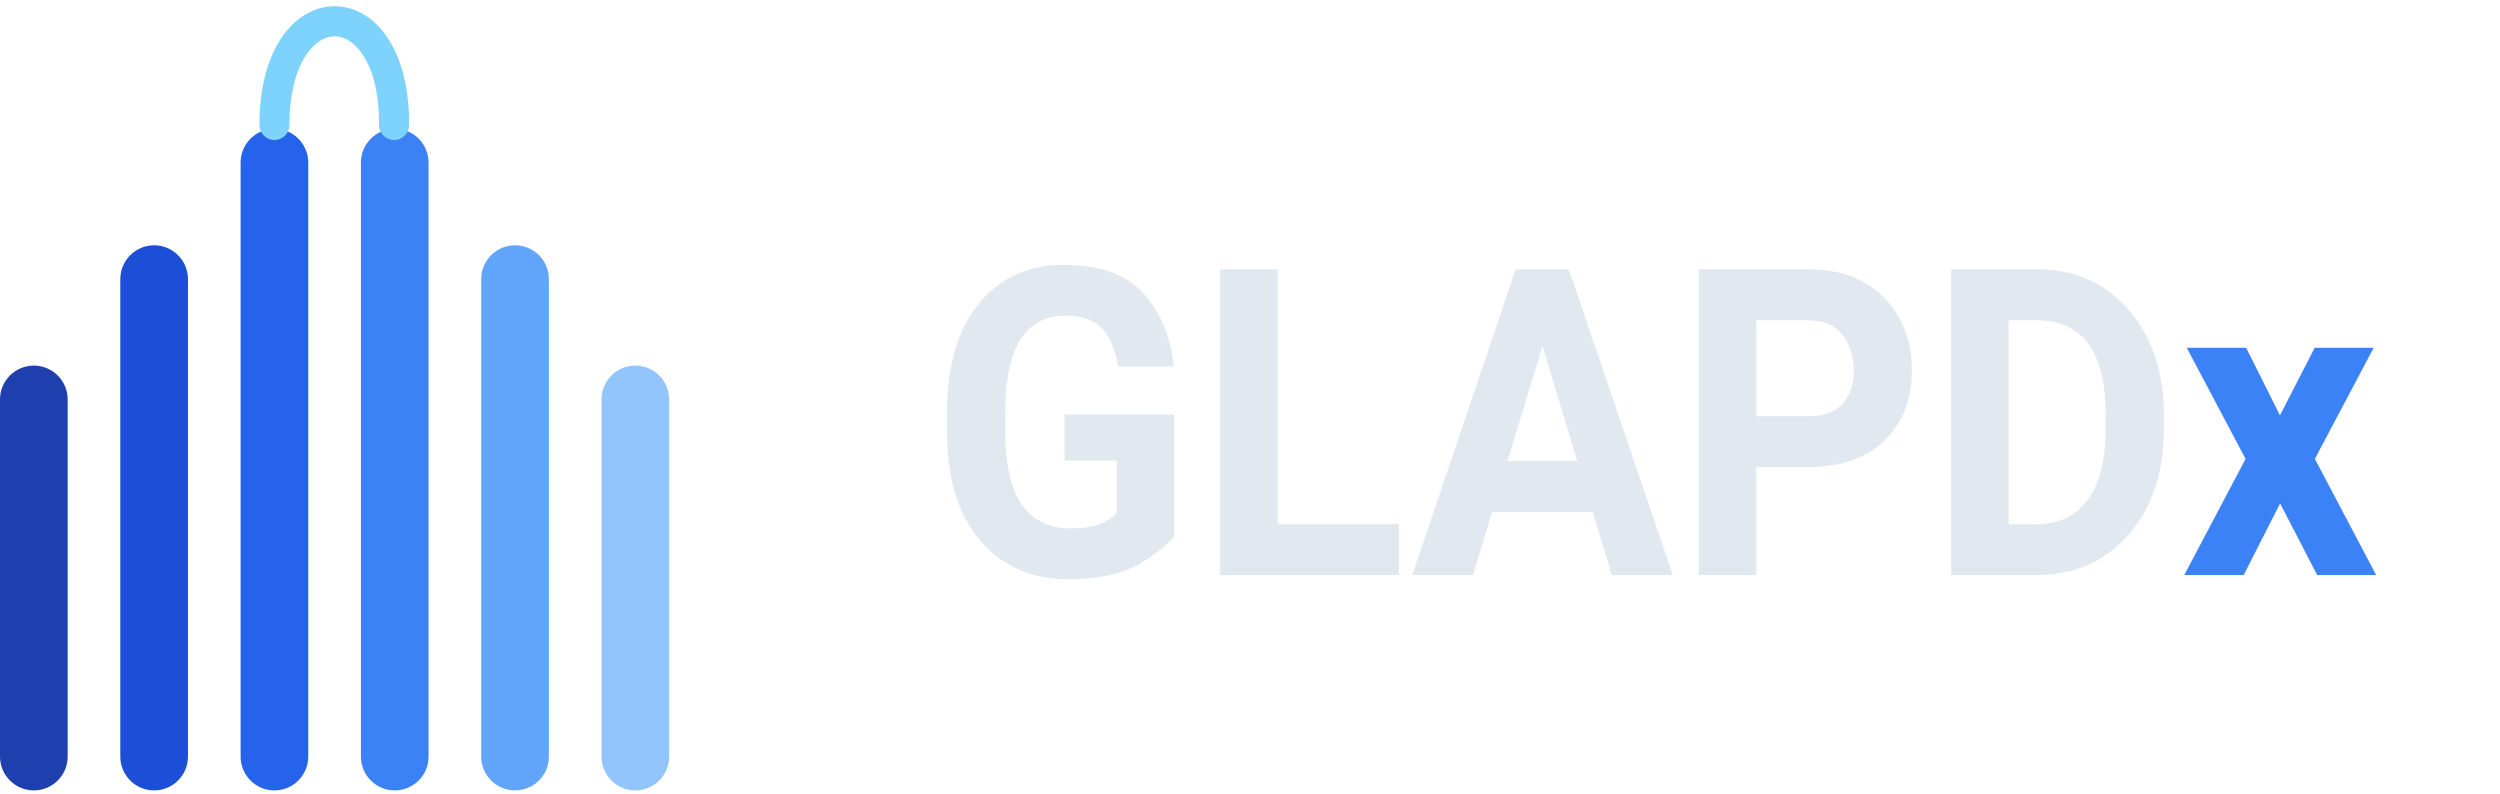
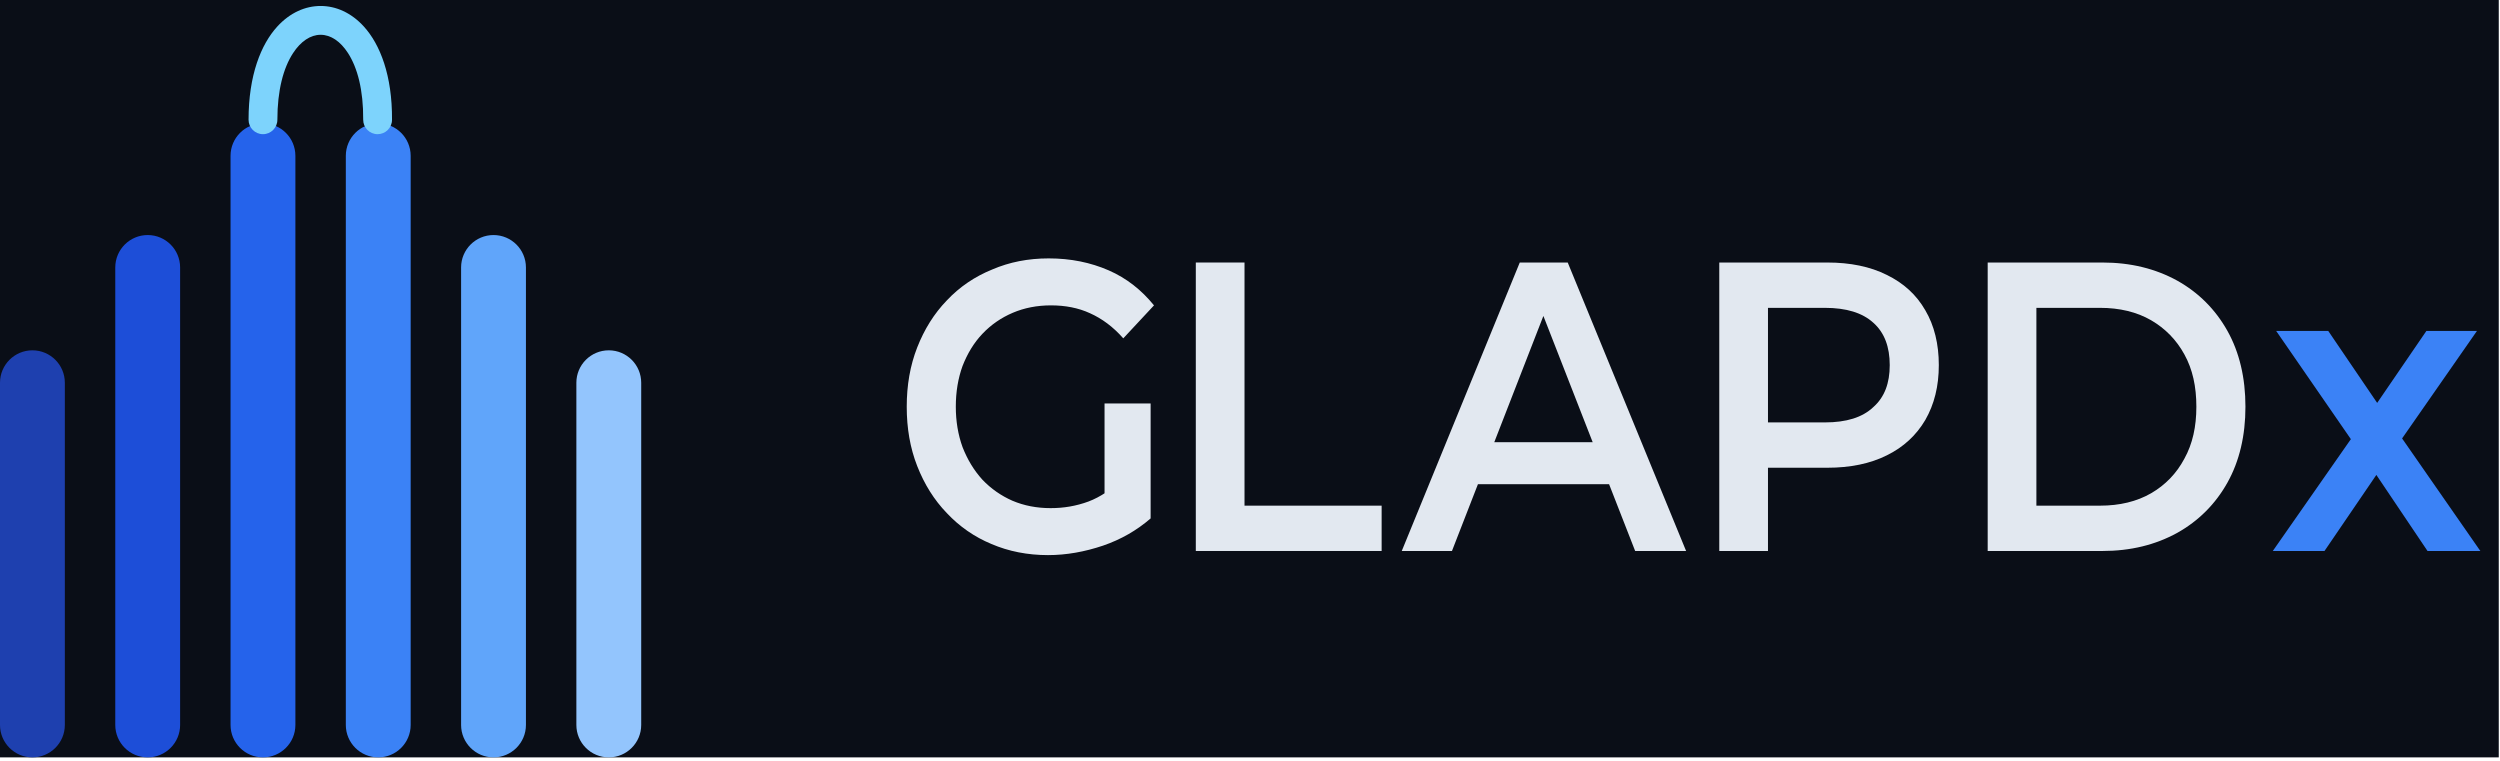
- <svg xmlns="http://www.w3.org/2000/svg" width="100%" height="100%" viewBox="0 0 665 211" version="1.1" xml:space="preserve" style="fill-rule:evenodd;clip-rule:evenodd;stroke-linejoin:round;stroke-miterlimit:2;">
-   <g id="Bar-1" transform="matrix(1.125,0,0,3.228571,-29.25,-138.4376)">
-     <path d="M42,75.788L42,105.212C42,106.751 38.415,108 34,108C29.585,108 26,106.751 26,105.212L26,75.788C26,74.249 29.585,73 34,73C38.415,73 42,74.249 42,75.788Z" style="fill:rgb(30,64,175);" />
-   </g>
-   <g id="Bar-2" transform="matrix(1.125,0,0,4.142857,2.75,-237.1805)">
-     <path d="M42,75.172L42,105.828C42,107.027 38.415,108 34,108C29.585,108 26,107.027 26,105.828L26,75.172C26,73.973 29.585,73 34,73C38.415,73 42,73.973 42,75.172Z" style="fill:rgb(29,78,216);" />
-   </g>
-   <g id="Bar-3" transform="matrix(1.125,0,0,5.028571,34.75,-332.8376)">
-     <path d="M42,74.79L42,106.21C42,107.198 38.415,108 34,108C29.585,108 26,107.198 26,106.21L26,74.79C26,73.802 29.585,73 34,73C38.415,73 42,73.802 42,74.79Z" style="fill:rgb(37,99,235);" />
-   </g>
-   <g id="Bar-4" transform="matrix(1.125,0,0,5.028571,66.75,-332.8376)">
-     <path d="M42,74.79L42,106.21C42,107.198 38.415,108 34,108C29.585,108 26,107.198 26,106.21L26,74.79C26,73.802 29.585,73 34,73C38.415,73 42,73.802 42,74.79Z" style="fill:rgb(59,130,246);" />
-   </g>
-   <g transform="matrix(1,0,0,1,-24,-22.75188)">
-     <path d="M101,56C101,58.208 99.208,60 97,60C94.792,60 93,58.208 93,56C93,43.646 96.453,35.066 100.97,30.125C104.519,26.242 108.793,24.409 113.008,24.409C117.23,24.409 121.497,26.247 125.025,30.136C129.51,35.081 132.909,43.667 132.823,56.028C132.807,58.236 131.002,60.015 128.795,60C126.587,59.984 124.807,58.18 124.823,55.972C124.88,47.764 123.251,41.581 120.599,37.478C118.504,34.234 115.825,32.409 113.008,32.409C110.182,32.409 107.482,34.24 105.357,37.494C102.675,41.6 101,47.787 101,56Z" style="fill:rgb(125,211,252);" />
-   </g>
-   <g id="Bar-5" transform="matrix(1.125,0,0,4.142857,98.75,-237.1805)">
-     <path d="M42,75.172L42,105.828C42,107.027 38.415,108 34,108C29.585,108 26,107.027 26,105.828L26,75.172C26,73.973 29.585,73 34,73C38.415,73 42,73.973 42,75.172Z" style="fill:rgb(96,165,250);" />
-   </g>
-   <g id="Bar-6" transform="matrix(1.125,0,0,3.228571,130.75,-138.4376)">
-     <path d="M42,75.788L42,105.212C42,106.751 38.415,108 34,108C29.585,108 26,106.751 26,105.212L26,75.788C26,74.249 29.585,73 34,73C38.415,73 42,74.249 42,75.788Z" style="fill:rgb(147,197,253);" />
-   </g>
+ <svg xmlns="http://www.w3.org/2000/svg" width="100%" height="100%" viewBox="0 0 694 211" version="1.1" xml:space="preserve" style="fill-rule:evenodd;clip-rule:evenodd;stroke-linejoin:round;stroke-miterlimit:2;">
+   <rect id="ArtBoard1" x="0" y="0" width="693.656" height="210.248" style="fill:rgb(10,14,23);" />
+   <path id="Bar-1" d="M18,106.248L18,201.248C18,206.215 13.967,210.248 9,210.248C4.033,210.248 0,206.215 0,201.248L0,106.248C0,101.281 4.033,97.248 9,97.248C13.967,97.248 18,101.281 18,106.248Z" style="fill:rgb(30,64,175);" />
+   <path id="Bar-2" d="M50,74.248L50,201.248C50,206.215 45.967,210.248 41,210.248C36.033,210.248 32,206.215 32,201.248L32,74.248C32,69.281 36.033,65.248 41,65.248C45.967,65.248 50,69.281 50,74.248Z" style="fill:rgb(29,78,216);" />
+   <path id="Bar-3" d="M82,43.248L82,201.248C82,206.215 77.967,210.248 73,210.248C68.033,210.248 64,206.215 64,201.248L64,43.248C64,38.281 68.033,34.248 73,34.248C77.967,34.248 82,38.281 82,43.248Z" style="fill:rgb(37,99,235);" />
+   <path id="Bar-4" d="M114,43.248L114,201.248C114,206.215 109.967,210.248 105,210.248C100.033,210.248 96,206.215 96,201.248L96,43.248C96,38.281 100.033,34.248 105,34.248C109.967,34.248 114,38.281 114,43.248Z" style="fill:rgb(59,130,246);" />
+   <path d="M77,33.248C77,35.456 75.208,37.248 73,37.248C70.792,37.248 69,35.456 69,33.248C69,20.894 72.453,12.314 76.97,7.373C80.519,3.49 84.793,1.657 89.008,1.657C93.23,1.657 97.497,3.495 101.025,7.384C105.51,12.329 108.909,20.915 108.823,33.276C108.807,35.484 107.002,37.263 104.795,37.248C102.587,37.233 100.807,35.428 100.823,33.22C100.88,25.012 99.251,18.83 96.599,14.726C94.504,11.482 91.825,9.657 89.008,9.657C86.182,9.657 83.482,11.488 81.357,14.742C78.675,18.848 77,25.035 77,33.248Z" style="fill:rgb(125,211,252);" />
+   <path id="Bar-5" d="M146,74.248L146,201.248C146,206.215 141.967,210.248 137,210.248C132.033,210.248 128,206.215 128,201.248L128,74.248C128,69.281 132.033,65.248 137,65.248C141.967,65.248 146,69.281 146,74.248Z" style="fill:rgb(96,165,250);" />
+   <path id="Bar-6" d="M178,106.248L178,201.248C178,206.215 173.967,210.248 169,210.248C164.033,210.248 160,206.215 160,201.248L160,106.248C160,101.281 164.033,97.248 169,97.248C173.967,97.248 178,101.281 178,106.248Z" style="fill:rgb(147,197,253);" />
  <g transform="matrix(0.981386,0,0,0.981386,-10.97147,-20.26052)">
-     <g transform="matrix(1,0,0,1.1,0,-17.65)">
-       <text x="263px" y="176.5px" style="font-family:'Roboto-Bold', 'Roboto';font-weight:700;font-size:105.973px;fill:rgb(226,232,240);">GL<tspan x="393.551px " y="176.5px ">A</tspan>PD</text>
+     <g>
+       <g transform="matrix(105.9726,0,0,116.5698,263,176.5)">
+         <path d="M0.421,0.01C0.367,0.01 0.316,0.001 0.27,-0.017C0.225,-0.034 0.185,-0.059 0.151,-0.092C0.117,-0.124 0.091,-0.162 0.072,-0.206C0.053,-0.25 0.044,-0.298 0.044,-0.35C0.044,-0.402 0.053,-0.45 0.072,-0.494C0.091,-0.538 0.117,-0.576 0.151,-0.608C0.185,-0.641 0.226,-0.666 0.272,-0.683C0.318,-0.701 0.368,-0.71 0.423,-0.71C0.482,-0.71 0.535,-0.7 0.583,-0.681C0.631,-0.662 0.671,-0.633 0.704,-0.596L0.622,-0.516C0.595,-0.544 0.565,-0.564 0.533,-0.577C0.502,-0.59 0.467,-0.596 0.429,-0.596C0.392,-0.596 0.358,-0.59 0.327,-0.578C0.296,-0.566 0.269,-0.549 0.246,-0.527C0.223,-0.505 0.206,-0.479 0.193,-0.449C0.181,-0.419 0.175,-0.386 0.175,-0.35C0.175,-0.315 0.181,-0.282 0.193,-0.252C0.206,-0.222 0.223,-0.196 0.246,-0.173C0.269,-0.151 0.296,-0.134 0.326,-0.122C0.357,-0.11 0.391,-0.104 0.428,-0.104C0.463,-0.104 0.496,-0.109 0.529,-0.12C0.561,-0.131 0.592,-0.15 0.621,-0.176L0.695,-0.079C0.658,-0.05 0.616,-0.028 0.568,-0.013C0.519,0.002 0.47,0.01 0.421,0.01ZM0.572,-0.096L0.572,-0.358L0.695,-0.358L0.695,-0.079L0.572,-0.096Z" style="fill:rgb(226,232,240);fill-rule:nonzero;" />
+       </g>
+       <g transform="matrix(105.9726,0,0,116.5698,339.4711,176.5)">
+         <path d="M0.094,-0L0.094,-0.7L0.224,-0.7L0.224,-0.11L0.59,-0.11L0.59,-0L0.094,-0Z" style="fill:rgb(226,232,240);fill-rule:nonzero;" />
+       </g>
+       <g transform="matrix(105.9726,0,0,116.5698,408.2171,176.5)">
+         <path d="M-0.005,-0L0.31,-0.7L0.438,-0.7L0.754,-0L0.618,-0L0.347,-0.631L0.399,-0.631L0.129,-0L-0.005,-0ZM0.14,-0.162L0.175,-0.264L0.553,-0.264L0.588,-0.162L0.14,-0.162Z" style="fill:rgb(226,232,240);fill-rule:nonzero;" />
+       </g>
+       <g transform="matrix(105.9726,0,0,116.5698,487.5412,176.5)">
+         <path d="M0.094,-0L0.094,-0.7L0.382,-0.7C0.444,-0.7 0.497,-0.69 0.541,-0.67C0.586,-0.65 0.62,-0.622 0.644,-0.584C0.668,-0.547 0.68,-0.502 0.68,-0.451C0.68,-0.4 0.668,-0.356 0.644,-0.318C0.62,-0.281 0.586,-0.252 0.541,-0.232C0.497,-0.212 0.444,-0.202 0.382,-0.202L0.166,-0.202L0.224,-0.263L0.224,-0L0.094,-0ZM0.224,-0.249L0.166,-0.312L0.376,-0.312C0.433,-0.312 0.476,-0.324 0.505,-0.349C0.535,-0.373 0.549,-0.407 0.549,-0.451C0.549,-0.495 0.535,-0.53 0.505,-0.554C0.476,-0.578 0.433,-0.59 0.376,-0.59L0.166,-0.59L0.224,-0.654L0.224,-0.249Z" style="fill:rgb(226,232,240);fill-rule:nonzero;" />
+       </g>
+       <g transform="matrix(105.9726,0,0,116.5698,563.466,176.5)">
+         <path d="M0.094,-0L0.094,-0.7L0.4,-0.7C0.476,-0.7 0.542,-0.685 0.6,-0.656C0.657,-0.627 0.702,-0.586 0.734,-0.534C0.766,-0.482 0.782,-0.42 0.782,-0.35C0.782,-0.28 0.766,-0.218 0.734,-0.166C0.702,-0.114 0.657,-0.073 0.6,-0.044C0.542,-0.015 0.476,-0 0.4,-0L0.094,-0ZM0.224,-0.11L0.394,-0.11C0.446,-0.11 0.492,-0.12 0.53,-0.14C0.568,-0.16 0.598,-0.188 0.619,-0.224C0.641,-0.26 0.651,-0.302 0.651,-0.35C0.651,-0.399 0.641,-0.441 0.619,-0.477C0.598,-0.512 0.568,-0.54 0.53,-0.56C0.492,-0.58 0.446,-0.59 0.394,-0.59L0.224,-0.59L0.224,-0.11Z" style="fill:rgb(226,232,240);fill-rule:nonzero;" />
+       </g>
    </g>
-     <g transform="matrix(1,0,0,1.1,0,-17.65)">
-       <g transform="matrix(105.9726,0,0,105.9726,655.9989,176.5)">
-             </g>
-       <text x="602.081px" y="176.5px" style="font-family:'Roboto-Bold', 'Roboto';font-weight:700;font-size:105.973px;fill:rgb(59,130,246);">x</text>
+     <g transform="matrix(105.9726,0,0,116.5698,653.1188,176.5)">
+       <path d="M0.009,-0L0.244,-0.306L0.242,-0.239L0.018,-0.534L0.157,-0.534L0.314,-0.324L0.261,-0.324L0.419,-0.534L0.554,-0.534L0.328,-0.239L0.329,-0.306L0.563,-0L0.422,-0L0.257,-0.223L0.309,-0.216L0.147,-0L0.009,-0Z" style="fill:rgb(59,130,246);fill-rule:nonzero;" />
    </g>
  </g>
</svg>
